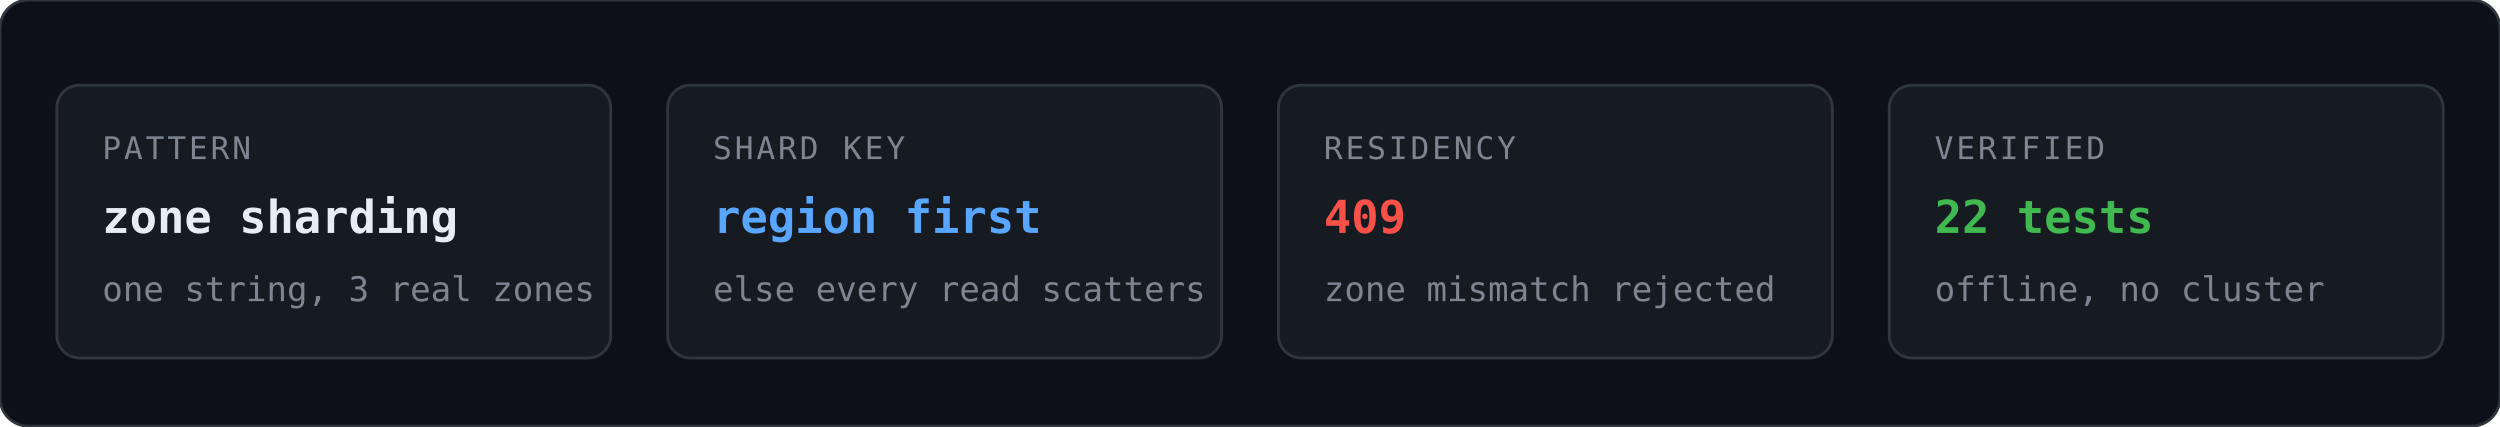
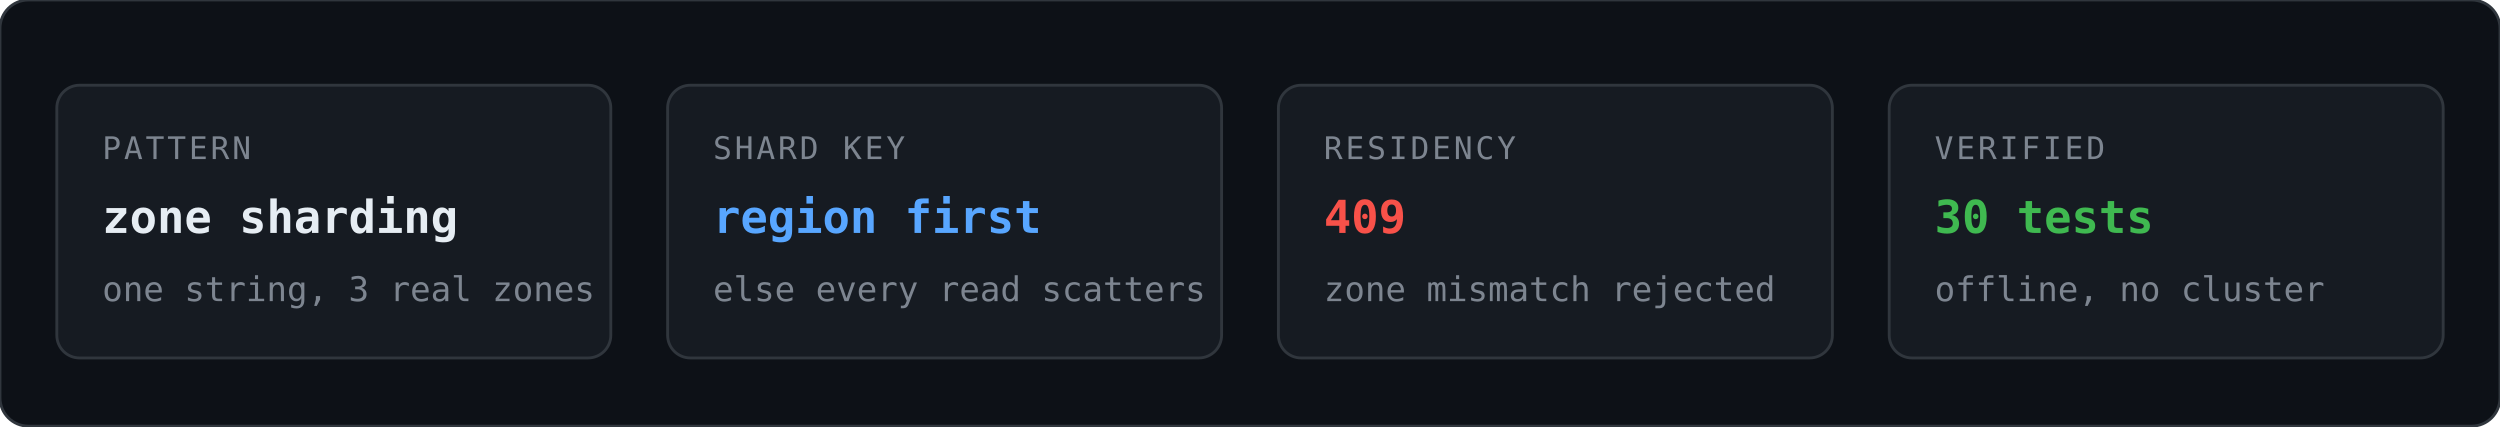
- <svg xmlns="http://www.w3.org/2000/svg" width="880" height="150" viewBox="0 0 880 150" role="img" aria-label="multi-region-mongo-patterns at a glance: zone sharding, region leads the shard key or every read scatters, a residency mismatch returns 409, 22 tests verified offline with no cluster needed">
+ <svg xmlns="http://www.w3.org/2000/svg" width="880" height="150" viewBox="0 0 880 150" role="img" aria-label="multi-region-mongo-patterns at a glance: zone sharding, region leads the shard key or every read scatters, a residency mismatch returns 409, 30 tests verified offline with no cluster needed">
  <rect width="880" height="150" rx="10" fill="#0d1117" stroke="#30363d" />
  <g font-family="ui-monospace,SFMono-Regular,Menlo,monospace">
    <rect x="20" y="30" width="195" height="96" rx="8" fill="#161b22" stroke="#30363d" />
    <text x="36" y="56" fill="#7d8590" font-size="11" letter-spacing="1">PATTERN</text>
    <text x="36" y="82" fill="#e6edf3" font-size="16" font-weight="600">zone sharding</text>
    <text x="36" y="106" fill="#7d8590" font-size="12">one string, 3 real zones</text>
    <rect x="235" y="30" width="195" height="96" rx="8" fill="#161b22" stroke="#30363d" />
    <text x="251" y="56" fill="#7d8590" font-size="11" letter-spacing="1">SHARD KEY</text>
    <text x="251" y="82" fill="#58a6ff" font-size="16" font-weight="600">region first</text>
    <text x="251" y="106" fill="#7d8590" font-size="12">else every read scatters</text>
    <rect x="450" y="30" width="195" height="96" rx="8" fill="#161b22" stroke="#30363d" />
    <text x="466" y="56" fill="#7d8590" font-size="11" letter-spacing="1">RESIDENCY</text>
    <text x="466" y="82" fill="#f85149" font-size="16" font-weight="600">409</text>
    <text x="466" y="106" fill="#7d8590" font-size="12">zone mismatch rejected</text>
    <rect x="665" y="30" width="195" height="96" rx="8" fill="#161b22" stroke="#30363d" />
    <text x="681" y="56" fill="#7d8590" font-size="11" letter-spacing="1">VERIFIED</text>
-     <text x="681" y="82" fill="#3fb950" font-size="16" font-weight="600">22 tests</text>
+     <text x="681" y="82" fill="#3fb950" font-size="16" font-weight="600">30 tests</text>
    <text x="681" y="106" fill="#7d8590" font-size="12">offline, no cluster</text>
  </g>
</svg>
